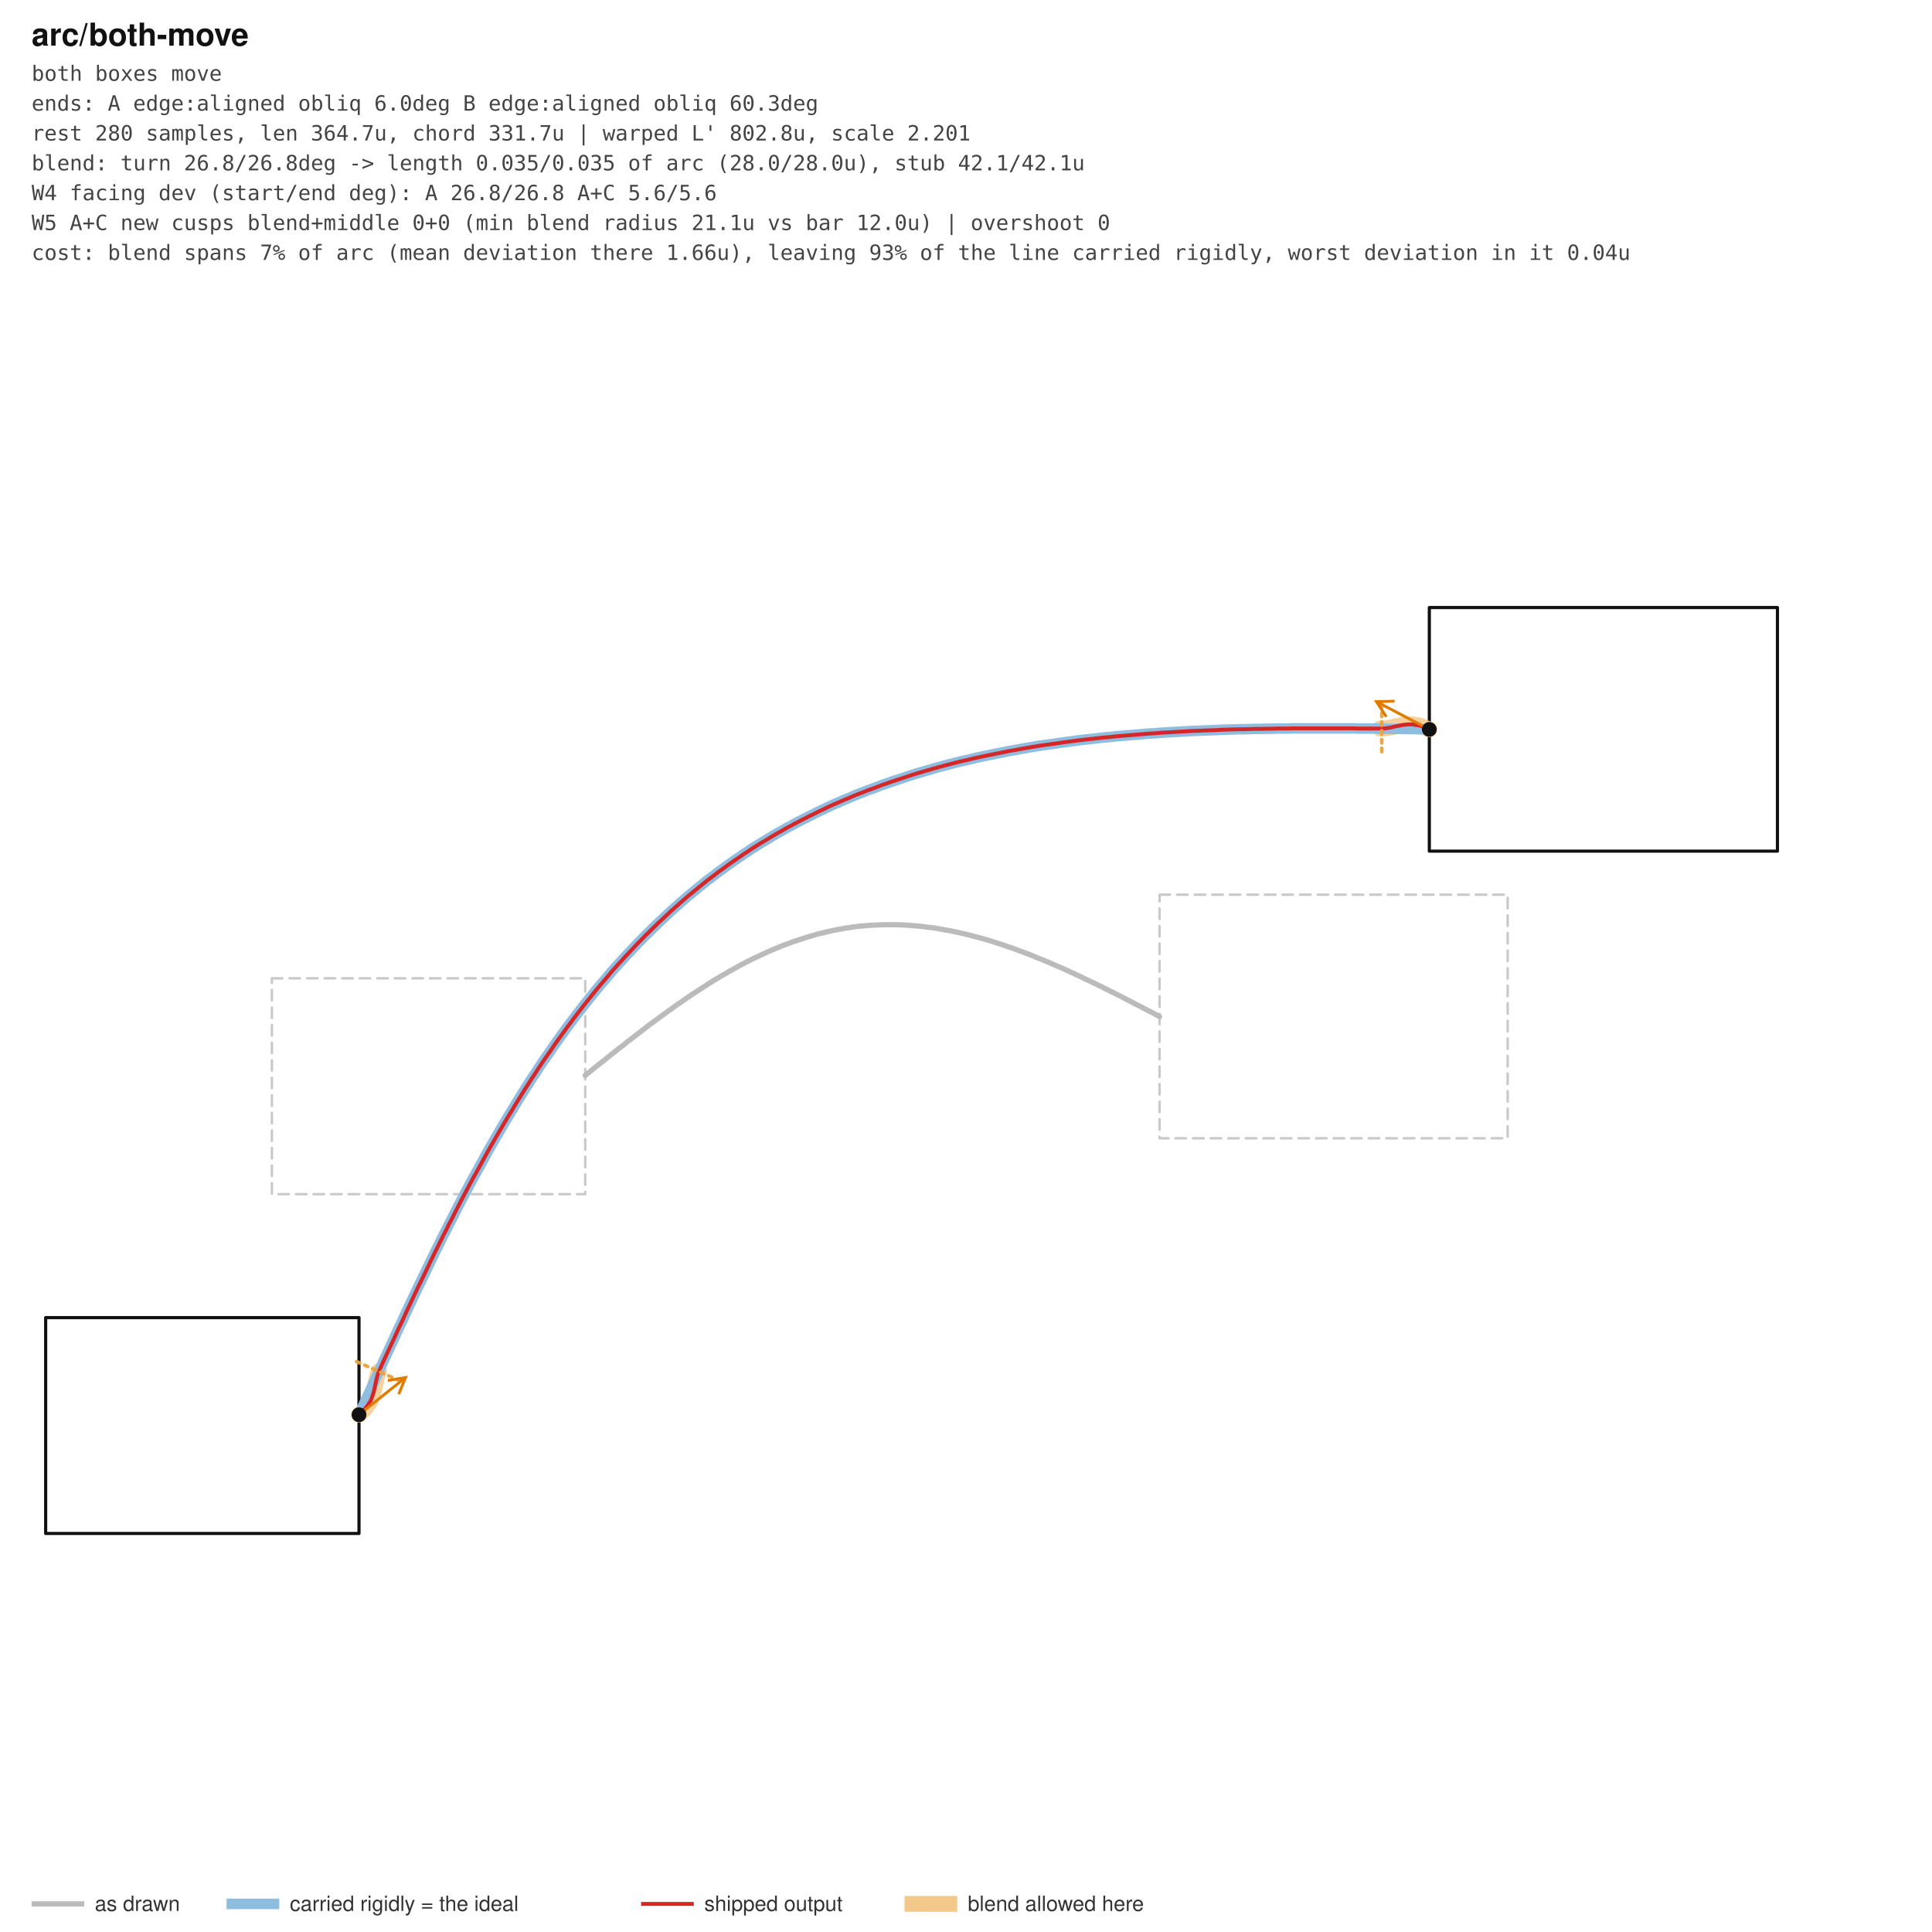
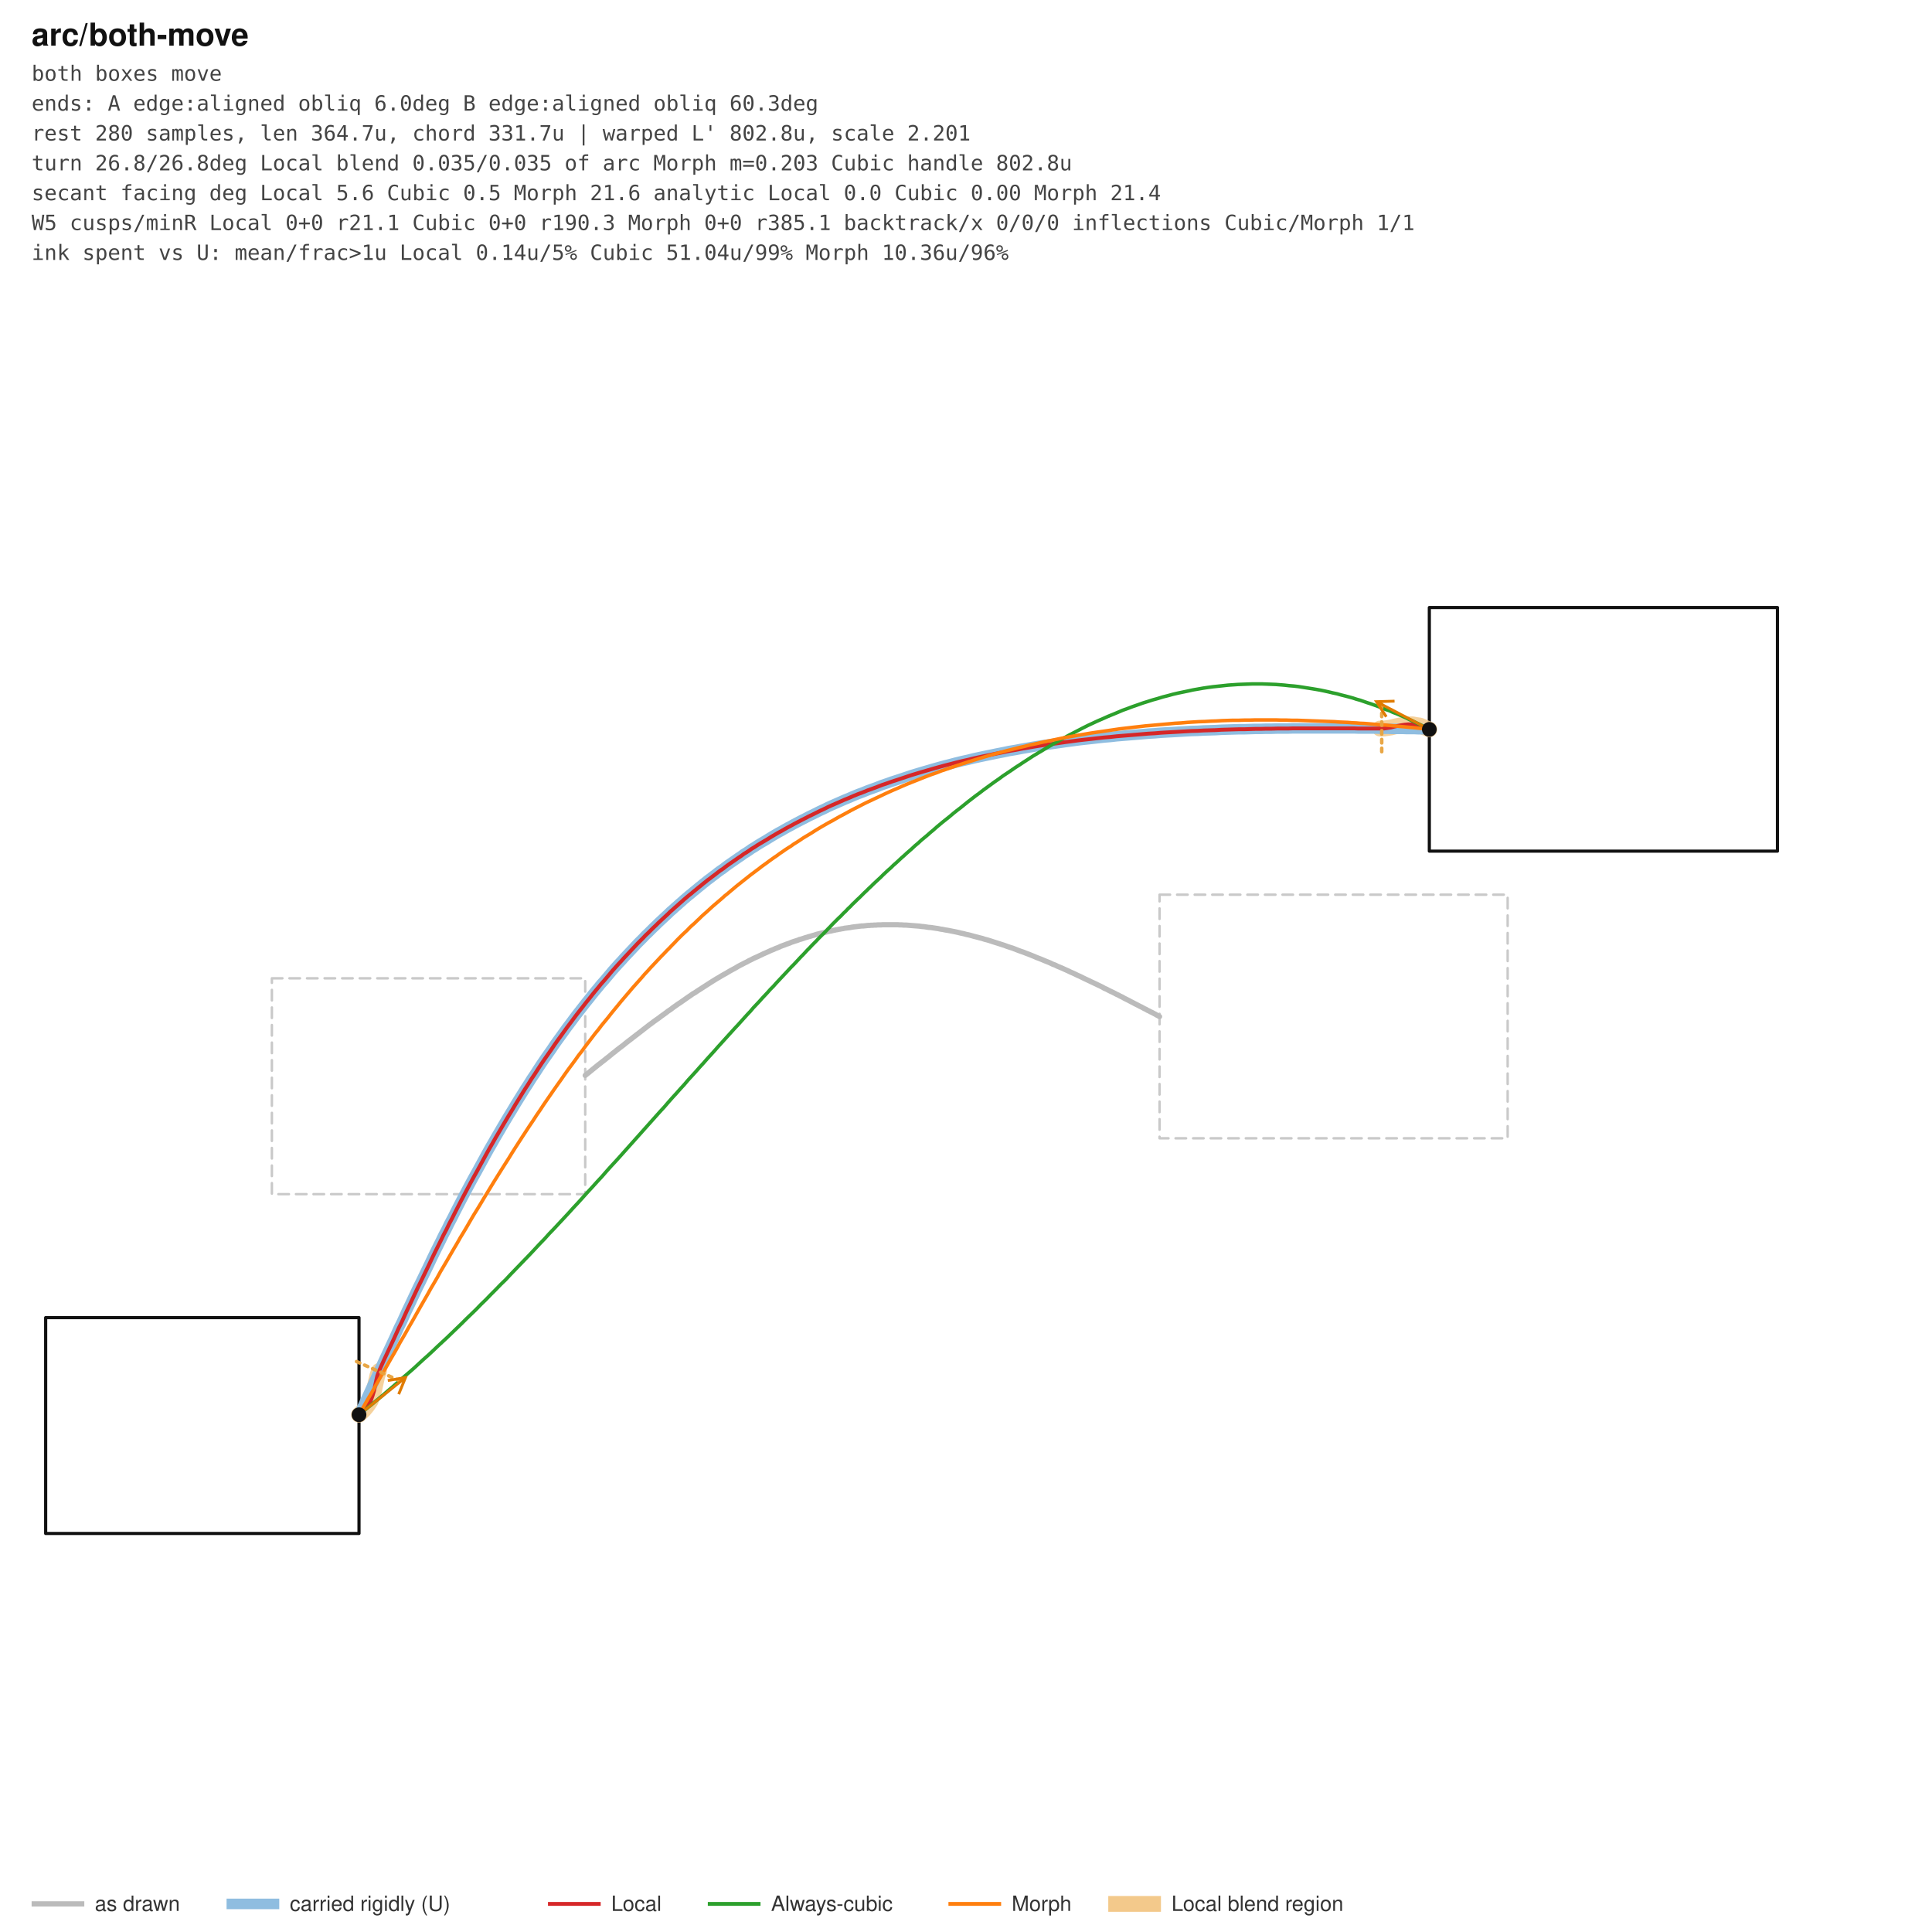
<svg xmlns="http://www.w3.org/2000/svg" width="1100" height="1100" viewBox="0 0 1100 1100">
  <rect x="0" y="0" width="1100" height="1100" fill="#ffffff" />
  <text x="18" y="26" font-family="-apple-system,Helvetica,Arial" font-size="18" font-weight="600" fill="#111">arc/both-move</text>
  <text x="18" y="46" font-family="ui-monospace,Menlo,monospace" font-size="12" fill="#444">both boxes move</text>
  <text x="18" y="63" font-family="ui-monospace,Menlo,monospace" font-size="12" fill="#444">ends: A edge:aligned obliq 6.0deg   B edge:aligned obliq 60.3deg</text>
  <text x="18" y="80" font-family="ui-monospace,Menlo,monospace" font-size="12" fill="#444">rest 280 samples, len 364.7u, chord 331.7u   |   warped L' 802.8u, scale 2.201</text>
-   <text x="18" y="97" font-family="ui-monospace,Menlo,monospace" font-size="12" fill="#444">blend: turn 26.8/26.8deg -&gt; length 0.035/0.035 of arc (28.0/28.0u), stub 42.1/42.1u</text>
-   <text x="18" y="114" font-family="ui-monospace,Menlo,monospace" font-size="12" fill="#444">W4 facing dev (start/end deg): A 26.8/26.8   A+C 5.6/5.6</text>
-   <text x="18" y="131" font-family="ui-monospace,Menlo,monospace" font-size="12" fill="#444">W5 A+C new cusps blend+middle 0+0 (min blend radius 21.1u vs bar 12.0u)   |   overshoot 0</text>
-   <text x="18" y="148" font-family="ui-monospace,Menlo,monospace" font-size="12" fill="#444">cost: blend spans 7% of arc (mean deviation there 1.66u), leaving 93% of the line carried rigidly, worst deviation in it 0.04u</text>
+   <text x="18" y="97" font-family="ui-monospace,Menlo,monospace" font-size="12" fill="#444">turn 26.8/26.8deg   Local blend 0.035/0.035 of arc   Morph m=0.203   Cubic handle 802.8u</text>
+   <text x="18" y="114" font-family="ui-monospace,Menlo,monospace" font-size="12" fill="#444">secant facing deg  Local 5.6  Cubic 0.5  Morph 21.6   analytic  Local 0.0  Cubic 0.00  Morph 21.4</text>
+   <text x="18" y="131" font-family="ui-monospace,Menlo,monospace" font-size="12" fill="#444">W5 cusps/minR  Local 0+0 r21.1  Cubic 0+0 r190.3  Morph 0+0 r385.1   backtrack/x 0/0/0   inflections Cubic/Morph 1/1</text>
+   <text x="18" y="148" font-family="ui-monospace,Menlo,monospace" font-size="12" fill="#444">ink spent vs U: mean/frac&gt;1u  Local 0.14u/5%  Cubic 51.04u/99%  Morph 10.36u/96%</text>
  <polyline fill="none" stroke="#c9c9c9" stroke-width="1.40" stroke-linejoin="round" stroke-linecap="round" stroke-dasharray="6,4" points="154.8,557.0 333.2,557.0 333.2,679.9 154.8,679.9 154.8,557.0" />
  <polyline fill="none" stroke="#c9c9c9" stroke-width="1.40" stroke-linejoin="round" stroke-linecap="round" stroke-dasharray="6,4" points="660.2,509.4 858.4,509.4 858.4,648.1 660.2,648.1 660.2,509.4" />
  <polyline fill="none" stroke="#111111" stroke-width="1.80" stroke-linejoin="round" stroke-linecap="round" points="26.0,750.2 204.4,750.2 204.4,873.1 26.0,873.1 26.0,750.2" />
  <polyline fill="none" stroke="#111111" stroke-width="1.80" stroke-linejoin="round" stroke-linecap="round" points="813.8,345.9 1012.0,345.9 1012.0,484.6 813.8,484.6 813.8,345.9" />
  <polyline fill="none" stroke="#bbbbbb" stroke-width="3.00" stroke-linejoin="round" stroke-linecap="round" points="333.2,612.3 334.2,611.5 335.2,610.7 336.3,609.8 337.4,608.9 338.4,608.1 339.5,607.2 340.6,606.3 341.8,605.4 342.9,604.5 344.1,603.6 345.3,602.6 346.5,601.7 347.7,600.7 348.9,599.7 350.1,598.8 351.3,597.8 352.6,596.8 353.8,595.9 355.1,594.9 356.3,593.9 357.7,592.8 358.9,591.9 360.3,590.8 361.6,589.8 362.9,588.8 364.2,587.8 365.5,586.8 366.9,585.7 368.2,584.7 369.6,583.6 371.0,582.6 372.3,581.6 373.7,580.6 375.0,579.7 376.3,578.7 377.7,577.7 379.1,576.7 380.5,575.6 381.9,574.7 383.3,573.6 384.6,572.7 386.0,571.7 387.4,570.8 388.8,569.8 390.1,568.9 391.5,567.9 393.0,566.9 394.4,565.9 395.8,565.1 397.1,564.2 398.5,563.3 399.9,562.4 401.3,561.5 402.7,560.6 404.1,559.7 405.5,558.8 406.8,558.0 408.1,557.2 409.5,556.4 410.8,555.6 412.2,554.8 413.5,554.1 414.8,553.3 416.2,552.5 417.5,551.8 418.8,551.1 420.1,550.3 421.4,549.6 422.6,549.0 423.9,548.3 425.2,547.7 426.4,547.0 427.7,546.4 428.8,545.8 430.1,545.2 431.3,544.7 432.5,544.1 433.6,543.6 434.8,543.0 436.0,542.5 437.1,542.0 438.2,541.5 439.3,541.0 440.4,540.6 441.4,540.1 442.5,539.7 443.5,539.3 444.5,538.8 445.6,538.4 446.7,538.0 447.7,537.6 448.6,537.3 449.7,536.9 450.6,536.5 451.5,536.2 452.4,535.9 453.4,535.6 454.3,535.3 455.2,534.9 456.1,534.7 457.0,534.4 457.9,534.1 458.8,533.8 459.6,533.6 460.4,533.3 461.3,533.1 462.2,532.8 462.9,532.6 463.7,532.4 464.5,532.1 465.2,531.9 466.0,531.7 466.8,531.5 467.6,531.3 468.3,531.2 469.0,531.0 469.8,530.8 470.6,530.6 471.4,530.4 472.3,530.2 473.0,530.1 473.8,529.9 474.6,529.7 475.3,529.6 476.0,529.4 476.8,529.3 477.6,529.1 478.4,529.0 479.3,528.8 480.1,528.7 480.9,528.5 481.7,528.4 482.5,528.3 483.3,528.2 484.1,528.1 485.0,527.9 485.7,527.8 486.5,527.7 487.4,527.6 488.2,527.5 489.0,527.4 489.8,527.3 490.7,527.2 491.5,527.2 492.5,527.1 493.4,527.0 494.2,526.9 495.1,526.9 496.0,526.8 496.9,526.8 497.8,526.7 498.8,526.7 499.7,526.6 500.7,526.6 501.6,526.6 502.6,526.5 503.6,526.5 504.7,526.5 505.7,526.5 506.8,526.5 507.8,526.5 509.0,526.5 510.0,526.5 511.2,526.5 512.3,526.6 513.4,526.6 514.6,526.7 515.8,526.7 517.0,526.8 518.2,526.9 519.5,527.0 520.8,527.1 522.1,527.2 523.4,527.3 524.8,527.5 526.1,527.6 527.4,527.8 528.7,528.0 530.1,528.1 531.4,528.3 532.7,528.5 534.1,528.7 535.5,529.0 536.9,529.2 538.3,529.5 539.7,529.7 541.2,530.0 542.7,530.3 544.2,530.6 545.6,530.9 547.2,531.3 548.7,531.6 550.1,532.0 551.6,532.3 553.1,532.7 554.5,533.1 556.1,533.5 557.6,533.9 559.2,534.3 560.7,534.8 562.3,535.2 563.9,535.7 565.4,536.2 567.0,536.7 568.6,537.2 570.1,537.7 571.7,538.2 573.3,538.8 574.8,539.3 576.4,539.8 578.0,540.4 579.5,541.0 581.1,541.6 582.6,542.1 584.1,542.7 585.7,543.3 587.2,543.9 588.7,544.5 590.3,545.2 591.9,545.8 593.4,546.4 594.8,547.0 596.3,547.6 597.8,548.2 599.2,548.9 600.8,549.5 602.2,550.2 603.7,550.8 605.1,551.4 606.6,552.1 608.0,552.7 609.4,553.4 610.8,554.0 612.1,554.6 613.5,555.3 614.9,555.9 616.3,556.6 617.5,557.2 618.8,557.8 620.1,558.4 621.3,559.0 622.6,559.6 623.9,560.2 625.1,560.8 626.4,561.4 627.6,562.0 628.8,562.7 630.0,563.2 631.1,563.8 632.3,564.4 633.4,564.9 634.6,565.5 635.7,566.1 636.8,566.6 637.9,567.2 639.0,567.7 640.0,568.3 641.0,568.8 642.0,569.3 643.0,569.8 643.9,570.3 644.9,570.8 646.0,571.4 647.0,571.9 648.0,572.4 648.9,572.9 649.8,573.3 650.7,573.8 651.6,574.3 652.5,574.7 653.3,575.2 654.2,575.6 655.1,576.1 656.0,576.5 656.9,577.0 657.7,577.4 658.5,577.9 659.3,578.3 660.2,578.8" />
  <polyline fill="none" stroke="#e8a33d" stroke-width="1.00" stroke-linejoin="round" stroke-linecap="round" stroke-dasharray="1,4" opacity="0.80" points="204.4,805.5 215.2,796.8" />
  <polyline fill="none" stroke="#e8a33d" stroke-width="1.00" stroke-linejoin="round" stroke-linecap="round" stroke-dasharray="1,4" opacity="0.80" points="813.8,415.3 801.5,408.8" />
  <polyline fill="none" stroke="#f3c98b" stroke-width="9.00" stroke-linejoin="round" stroke-linecap="round" opacity="0.85" points="204.4,805.5 207.1,802.9 209.3,800.2 211.1,797.5 212.1,794.7 212.9,792.1 213.5,789.2 214.1,786.5 214.8,783.4 215.8,780.6" />
  <polyline fill="none" stroke="#f3c98b" stroke-width="9.00" stroke-linejoin="round" stroke-linecap="round" opacity="0.85" points="813.8,415.3 811.1,414.2 808.5,413.1 806.3,412.8 804.2,412.4 801.9,412.4 799.8,412.6 797.9,412.9 795.8,413.3 793.9,413.7 792.0,414.2 790.0,414.5 787.9,414.8 785.7,414.8" />
  <polyline fill="none" stroke="#8fbde0" stroke-width="6.00" stroke-linejoin="round" stroke-linecap="round" points="204.4,805.5 205.6,802.9 206.8,800.3 208.0,797.6 209.3,794.8 210.5,792.2 211.8,789.3 213.1,786.5 214.5,783.5 215.8,780.6 217.2,777.5 218.5,774.6 220.0,771.4 221.4,768.4 222.9,765.2 224.3,762.2 225.7,759.1 227.2,755.8 228.7,752.8 230.2,749.5 231.6,746.4 233.2,743.1 234.7,739.9 236.3,736.5 237.9,733.1 239.5,729.9 241.1,726.6 242.7,723.3 244.3,720.0 245.9,716.6 247.6,713.1 249.3,709.7 250.9,706.5 252.5,703.2 254.2,700.0 255.8,696.7 257.5,693.5 259.2,690.1 261.0,686.6 262.7,683.3 264.5,679.9 266.2,676.7 267.9,673.5 269.7,670.2 271.5,667.0 273.3,663.7 275.1,660.4 276.9,657.1 278.8,653.7 280.6,650.6 282.3,647.6 284.2,644.4 286.0,641.3 287.9,638.1 289.7,635.1 291.6,632.0 293.5,628.8 295.3,625.9 297.1,623.0 298.9,620.1 300.8,617.2 302.6,614.3 304.5,611.5 306.3,608.7 308.2,605.8 310.1,603.0 312.0,600.3 313.9,597.6 315.7,594.9 317.4,592.5 319.3,589.9 321.1,587.4 322.9,584.9 324.8,582.4 326.5,580.1 328.3,577.7 330.1,575.4 331.9,573.1 333.6,570.9 335.4,568.7 337.2,566.4 338.9,564.3 340.5,562.4 342.2,560.3 344.0,558.3 345.6,556.4 347.2,554.5 348.7,552.7 350.4,550.8 352.1,548.9 353.8,547.1 355.3,545.4 356.9,543.7 358.6,541.9 360.1,540.3 361.6,538.7 363.0,537.2 364.5,535.7 366.1,534.1 367.6,532.5 369.0,531.2 370.5,529.7 371.9,528.3 373.5,526.8 374.8,525.5 376.2,524.2 377.7,522.8 379.1,521.5 380.4,520.3 381.6,519.1 383.0,517.9 384.3,516.7 385.6,515.6 386.9,514.4 388.2,513.3 389.4,512.2 390.7,511.1 392.1,509.9 393.5,508.8 394.9,507.6 396.4,506.4 397.7,505.3 399.1,504.2 400.4,503.1 401.7,502.1 402.9,501.1 404.3,500.1 405.7,499.0 407.2,497.9 408.7,496.7 410.2,495.6 411.7,494.6 413.1,493.5 414.6,492.4 415.9,491.5 417.5,490.4 419.1,489.3 420.5,488.3 421.9,487.4 423.5,486.2 425.0,485.3 426.5,484.3 427.9,483.3 429.6,482.3 431.1,481.3 432.9,480.2 434.6,479.2 436.3,478.2 437.9,477.2 439.7,476.1 441.4,475.1 443.1,474.1 445.0,473.1 446.7,472.1 448.5,471.1 450.4,470.1 452.2,469.1 454.3,468.0 456.4,466.9 458.4,465.9 460.5,464.8 462.6,463.8 464.8,462.7 466.8,461.7 469.2,460.6 471.4,459.5 473.6,458.5 475.9,457.5 478.4,456.4 480.9,455.3 483.4,454.3 485.9,453.2 488.6,452.1 491.3,451.1 494.0,450.0 496.8,449.0 499.5,448.0 502.3,446.9 505.0,446.0 507.8,445.0 510.6,444.1 513.3,443.2 516.3,442.2 519.3,441.2 522.3,440.3 525.3,439.4 528.4,438.5 531.5,437.6 534.7,436.7 538.0,435.8 541.2,435.0 544.6,434.1 547.9,433.3 551.1,432.6 554.3,431.8 557.5,431.1 560.8,430.4 564.2,429.7 567.6,429.0 571.2,428.3 574.5,427.6 578.2,427.0 581.8,426.3 585.3,425.7 588.8,425.1 592.5,424.5 596.0,424.0 599.7,423.5 603.3,423.0 606.7,422.5 610.5,422.0 614.2,421.5 617.7,421.1 621.4,420.7 624.9,420.3 628.5,419.9 632.2,419.6 635.7,419.2 639.4,418.9 643.1,418.6 646.7,418.3 650.3,418.0 653.8,417.7 657.4,417.5 660.9,417.2 664.3,417.0 668.0,416.8 671.5,416.6 674.9,416.4 678.3,416.2 681.9,416.1 685.4,415.9 688.7,415.8 692.1,415.7 695.4,415.5 698.7,415.4 702.1,415.3 705.4,415.2 708.5,415.2 711.6,415.1 714.7,415.0 717.7,415.0 720.8,414.9 723.9,414.9 727.1,414.8 730.1,414.8 733.1,414.8 736.2,414.7 739.1,414.7 741.8,414.7 744.6,414.7 747.4,414.7 750.3,414.7 753.1,414.7 755.6,414.7 758.4,414.7 761.1,414.7 763.7,414.7 766.2,414.7 768.7,414.7 771.0,414.7 773.4,414.8 775.9,414.8 778.5,414.8 781.0,414.8 783.4,414.8 785.7,414.9 788.0,414.9 790.2,414.9 792.4,415.0 794.5,415.0 796.6,415.0 798.9,415.0 801.0,415.1 803.2,415.1 805.5,415.1 807.5,415.2 809.5,415.2 811.6,415.2 813.8,415.3" />
  <polyline fill="none" stroke="#d62728" stroke-width="2.20" stroke-linejoin="round" stroke-linecap="round" points="204.4,805.5 207.1,802.9 209.3,800.2 211.1,797.5 212.1,794.7 212.9,792.1 213.5,789.2 214.1,786.5 214.8,783.4 215.8,780.6 217.2,777.5 218.5,774.6 220.0,771.4 221.4,768.4 222.9,765.2 224.3,762.2 225.7,759.1 227.2,755.8 228.7,752.8 230.2,749.5 231.6,746.4 233.2,743.1 234.7,739.9 236.3,736.5 237.9,733.1 239.5,729.9 241.1,726.6 242.7,723.3 244.3,720.0 245.9,716.6 247.6,713.1 249.3,709.7 250.9,706.5 252.5,703.2 254.2,700.0 255.8,696.7 257.5,693.5 259.2,690.1 261.0,686.6 262.7,683.3 264.5,679.9 266.2,676.7 267.9,673.5 269.7,670.2 271.5,667.0 273.3,663.7 275.1,660.4 276.9,657.1 278.8,653.7 280.6,650.6 282.3,647.6 284.2,644.4 286.0,641.3 287.9,638.1 289.7,635.1 291.6,632.0 293.5,628.8 295.3,625.9 297.1,623.0 298.9,620.1 300.8,617.2 302.6,614.3 304.5,611.5 306.3,608.7 308.2,605.8 310.1,603.0 312.0,600.3 313.9,597.6 315.7,594.9 317.4,592.5 319.3,589.9 321.1,587.4 322.9,584.9 324.8,582.4 326.5,580.1 328.3,577.7 330.1,575.4 331.9,573.1 333.6,570.9 335.4,568.7 337.2,566.4 338.9,564.3 340.5,562.4 342.2,560.3 344.0,558.3 345.6,556.4 347.2,554.5 348.7,552.7 350.4,550.8 352.1,548.9 353.8,547.1 355.3,545.4 356.9,543.7 358.6,541.9 360.1,540.3 361.6,538.7 363.0,537.2 364.5,535.7 366.1,534.1 367.6,532.5 369.0,531.2 370.5,529.7 371.9,528.3 373.5,526.8 374.8,525.5 376.2,524.2 377.7,522.8 379.1,521.5 380.4,520.3 381.6,519.1 383.0,517.9 384.3,516.7 385.6,515.6 386.9,514.4 388.2,513.3 389.4,512.2 390.7,511.1 392.1,509.9 393.5,508.8 394.9,507.6 396.4,506.4 397.7,505.3 399.1,504.2 400.4,503.1 401.7,502.1 402.9,501.1 404.3,500.1 405.7,499.0 407.2,497.9 408.7,496.7 410.2,495.6 411.7,494.6 413.1,493.5 414.6,492.4 415.9,491.5 417.5,490.4 419.1,489.3 420.5,488.3 421.9,487.4 423.5,486.2 425.0,485.3 426.5,484.3 427.9,483.3 429.6,482.3 431.1,481.3 432.9,480.2 434.6,479.2 436.3,478.2 437.9,477.2 439.7,476.1 441.4,475.1 443.1,474.1 445.0,473.1 446.7,472.1 448.5,471.1 450.4,470.1 452.2,469.1 454.3,468.0 456.4,466.9 458.4,465.9 460.5,464.8 462.6,463.8 464.8,462.7 466.8,461.7 469.2,460.6 471.4,459.5 473.6,458.5 475.9,457.5 478.4,456.4 480.9,455.3 483.4,454.3 485.9,453.2 488.6,452.1 491.3,451.1 494.0,450.0 496.8,449.0 499.5,448.0 502.3,446.9 505.0,446.0 507.8,445.0 510.6,444.1 513.3,443.2 516.3,442.2 519.3,441.2 522.3,440.3 525.3,439.4 528.4,438.5 531.5,437.6 534.7,436.7 538.0,435.8 541.2,435.0 544.6,434.1 547.9,433.3 551.1,432.6 554.3,431.8 557.5,431.1 560.8,430.4 564.2,429.7 567.6,429.0 571.2,428.3 574.5,427.6 578.2,427.0 581.8,426.3 585.3,425.7 588.8,425.1 592.5,424.5 596.0,424.0 599.7,423.5 603.3,423.0 606.7,422.5 610.5,422.0 614.2,421.5 617.7,421.1 621.4,420.7 624.9,420.3 628.5,419.9 632.2,419.6 635.7,419.2 639.4,418.9 643.1,418.6 646.7,418.3 650.3,418.0 653.8,417.7 657.4,417.5 660.9,417.2 664.3,417.0 668.0,416.8 671.5,416.6 674.9,416.4 678.3,416.2 681.9,416.1 685.4,415.9 688.7,415.8 692.1,415.7 695.4,415.5 698.7,415.4 702.1,415.3 705.4,415.2 708.5,415.2 711.6,415.1 714.7,415.0 717.7,415.0 720.8,414.9 723.9,414.9 727.1,414.8 730.1,414.8 733.1,414.8 736.2,414.7 739.1,414.7 741.8,414.7 744.6,414.7 747.4,414.7 750.3,414.7 753.1,414.7 755.6,414.7 758.4,414.7 761.1,414.7 763.7,414.7 766.2,414.7 768.7,414.7 771.0,414.7 773.4,414.8 775.9,414.8 778.5,414.8 781.0,414.8 783.4,414.8 785.7,414.8 787.9,414.8 790.0,414.5 792.0,414.2 793.9,413.7 795.8,413.3 797.9,412.9 799.8,412.6 801.9,412.4 804.2,412.4 806.3,412.8 808.5,413.1 811.1,414.2 813.8,415.3" />
+   <polyline fill="none" stroke="#2ca02c" stroke-width="2.00" stroke-linejoin="round" stroke-linecap="round" points="204.4,805.5 206.6,803.7 208.8,801.9 211.2,800.0 213.5,798.1 215.8,796.2 218.3,794.1 220.6,792.1 223.2,789.9 225.6,787.8 228.2,785.5 230.7,783.3 233.4,781.0 236.0,778.7 238.7,776.2 241.2,773.9 243.8,771.6 246.6,769.0 249.1,766.6 251.8,764.1 254.5,761.6 257.3,758.9 259.9,756.4 262.8,753.6 265.6,750.8 268.3,748.2 271.1,745.5 273.8,742.7 276.6,740.0 279.4,737.1 282.3,734.2 285.1,731.3 287.9,728.6 290.6,725.7 293.3,722.9 296.0,720.1 298.7,717.3 301.6,714.3 304.5,711.2 307.2,708.3 310.1,705.3 312.7,702.4 315.5,699.5 318.2,696.6 321.0,693.6 323.7,690.7 326.4,687.7 329.3,684.6 332.1,681.5 334.7,678.6 337.3,675.8 340.0,672.8 342.7,669.9 345.4,666.8 347.9,664.0 350.6,661.1 353.3,658.1 355.8,655.3 358.3,652.5 360.8,649.7 363.3,646.9 365.8,644.1 368.2,641.4 370.7,638.6 373.2,635.8 375.7,633.0 378.1,630.4 380.5,627.6 382.8,625.0 385.0,622.6 387.3,620.0 389.6,617.5 391.8,614.9 394.1,612.4 396.2,610.1 398.3,607.7 400.5,605.3 402.6,602.9 404.6,600.7 406.7,598.4 408.8,596.0 410.8,593.8 412.6,591.8 414.5,589.7 416.5,587.5 418.3,585.5 420.1,583.6 421.8,581.7 423.6,579.7 425.5,577.6 427.3,575.7 428.9,573.8 430.6,572.0 432.4,570.1 434.0,568.3 435.6,566.6 437.1,565.0 438.6,563.3 440.3,561.6 441.8,559.9 443.2,558.4 444.7,556.8 446.2,555.2 447.8,553.5 449.1,552.1 450.5,550.6 452.0,549.1 453.4,547.6 454.7,546.2 455.9,544.9 457.3,543.5 458.5,542.2 459.7,540.9 461.1,539.5 462.3,538.2 463.5,537.0 464.7,535.8 466.0,534.4 467.3,533.1 468.7,531.7 470.1,530.3 471.3,529.0 472.6,527.7 473.8,526.4 475.0,525.2 476.2,524.0 477.4,522.8 478.8,521.5 480.1,520.1 481.5,518.8 482.8,517.4 484.2,516.1 485.4,514.8 486.8,513.5 488.0,512.3 489.4,511.0 490.8,509.6 492.0,508.4 493.3,507.2 494.7,505.8 496.0,504.6 497.3,503.3 498.6,502.1 500.1,500.7 501.4,499.5 502.9,498.0 504.4,496.6 505.8,495.3 507.2,494.1 508.7,492.6 510.2,491.3 511.6,490.0 513.2,488.5 514.7,487.2 516.2,485.8 517.7,484.5 519.3,483.1 521.0,481.5 522.8,480.0 524.4,478.5 526.2,477.0 527.9,475.6 529.7,474.0 531.4,472.6 533.3,470.9 535.1,469.4 536.9,467.9 538.8,466.4 540.8,464.8 542.8,463.1 544.8,461.5 546.9,459.9 549.0,458.2 551.1,456.5 553.3,454.8 555.5,453.1 557.7,451.5 559.9,449.8 562.1,448.2 564.3,446.6 566.5,445.0 568.7,443.5 571.0,441.8 573.4,440.2 575.8,438.6 578.1,437.0 580.6,435.4 583.0,433.8 585.5,432.2 588.1,430.5 590.6,429.0 593.3,427.4 595.9,425.8 598.3,424.4 600.8,422.9 603.4,421.5 605.9,420.1 608.6,418.6 611.3,417.2 614.0,415.8 616.7,414.4 619.5,413.0 622.3,411.7 625.1,410.4 627.9,409.2 630.8,407.9 633.5,406.8 636.4,405.6 639.2,404.4 642.0,403.4 644.9,402.3 647.8,401.3 650.6,400.3 653.5,399.4 656.3,398.5 659.2,397.7 662.1,396.8 664.9,396.1 667.8,395.3 670.8,394.6 673.7,394.0 676.6,393.4 679.3,392.8 682.2,392.3 685.0,391.8 687.7,391.4 690.7,391.0 693.6,390.7 696.4,390.4 699.1,390.1 702.0,389.9 704.9,389.7 707.6,389.6 710.3,389.5 713.0,389.4 715.7,389.4 718.5,389.4 721.3,389.5 723.8,389.6 726.4,389.7 728.9,389.9 731.4,390.1 734.0,390.4 736.6,390.6 739.2,390.9 741.8,391.3 744.3,391.7 746.9,392.1 749.3,392.5 751.6,392.9 754.0,393.4 756.3,393.9 758.8,394.5 761.2,395.0 763.3,395.6 765.7,396.2 768.0,396.8 770.2,397.4 772.3,398.1 774.5,398.7 776.5,399.4 778.5,400.1 780.7,400.8 782.9,401.6 785.1,402.4 787.1,403.2 789.1,404.0 791.2,404.7 793.1,405.6 795.0,406.3 796.9,407.1 798.7,407.9 800.7,408.8 802.5,409.7 804.5,410.6 806.5,411.6 808.2,412.4 810.0,413.3 811.8,414.3 813.8,415.3" />
+   <polyline fill="none" stroke="#ff7f0e" stroke-width="2.00" stroke-linejoin="round" stroke-linecap="round" points="204.4,805.5 205.8,803.1 207.2,800.6 208.6,798.1 210.1,795.5 211.6,793.0 213.1,790.3 214.6,787.6 216.2,784.8 217.8,782.0 219.4,779.2 221.0,776.4 222.7,773.4 224.4,770.5 226.1,767.5 227.7,764.5 229.4,761.6 231.2,758.5 232.8,755.6 234.6,752.5 236.3,749.5 238.1,746.3 239.8,743.3 241.7,740.0 243.6,736.7 245.3,733.6 247.2,730.4 249.0,727.3 250.8,724.0 252.7,720.8 254.7,717.4 256.6,714.1 258.4,711.0 260.3,707.8 262.1,704.6 264.0,701.5 265.9,698.3 267.8,695.0 269.8,691.6 271.8,688.4 273.8,685.1 275.7,681.9 277.6,678.8 279.6,675.5 281.5,672.4 283.5,669.2 285.5,666.0 287.6,662.7 289.7,659.4 291.6,656.3 293.5,653.3 295.5,650.2 297.5,647.1 299.6,643.9 301.5,641.0 303.6,637.9 305.6,634.8 307.6,631.9 309.5,629.0 311.5,626.1 313.5,623.2 315.5,620.3 317.4,617.6 319.4,614.8 321.4,611.9 323.4,609.1 325.4,606.4 327.4,603.7 329.3,601.0 331.2,598.6 333.1,596.0 335.0,593.5 336.9,591.0 338.8,588.5 340.7,586.2 342.5,583.8 344.4,581.5 346.3,579.2 348.1,576.9 349.9,574.7 351.8,572.4 353.5,570.3 355.2,568.3 356.9,566.3 358.7,564.2 360.3,562.3 362.0,560.4 363.6,558.6 365.3,556.7 367.0,554.7 368.7,552.9 370.3,551.1 371.9,549.4 373.6,547.6 375.1,546.0 376.6,544.4 378.1,542.9 379.6,541.3 381.2,539.7 382.7,538.1 384.1,536.7 385.5,535.2 387.0,533.7 388.5,532.2 389.9,530.9 391.3,529.6 392.7,528.1 394.1,526.8 395.5,525.6 396.7,524.4 398.1,523.1 399.3,521.9 400.6,520.7 402.0,519.5 403.3,518.3 404.5,517.2 405.7,516.1 407.1,514.9 408.5,513.7 409.9,512.5 411.3,511.3 412.6,510.1 414.0,509.0 415.3,507.9 416.6,506.8 417.8,505.8 419.1,504.7 420.6,503.5 422.0,502.4 423.5,501.2 424.9,500.1 426.4,498.9 427.8,497.8 429.3,496.7 430.6,495.7 432.1,494.6 433.6,493.4 435.0,492.4 436.4,491.4 438.0,490.2 439.4,489.2 440.8,488.2 442.3,487.2 443.9,486.0 445.4,485.0 447.1,483.8 448.8,482.7 450.4,481.7 451.9,480.6 453.7,479.5 455.4,478.4 457.0,477.3 458.8,476.2 460.5,475.2 462.3,474.1 464.0,473.0 465.8,471.9 467.8,470.7 469.9,469.5 471.8,468.4 473.9,467.3 475.8,466.2 477.9,465.0 480.0,463.9 482.2,462.7 484.4,461.5 486.5,460.4 488.7,459.3 491.0,458.1 493.4,456.9 495.8,455.8 498.3,454.6 500.9,453.4 503.4,452.2 506.0,451.0 508.7,449.8 511.3,448.7 514.0,447.5 516.6,446.4 519.3,445.3 521.9,444.3 524.6,443.2 527.4,442.1 530.3,441.0 533.2,440.0 536.0,438.9 539.0,437.9 541.9,436.9 545.1,435.8 548.2,434.8 551.2,433.8 554.5,432.8 557.7,431.8 560.7,430.9 563.7,430.0 566.9,429.1 570.0,428.3 573.2,427.4 576.5,426.6 579.9,425.7 583.1,425.0 586.6,424.1 590.0,423.4 593.4,422.6 596.8,421.9 600.3,421.2 603.6,420.5 607.1,419.8 610.6,419.2 613.9,418.6 617.5,418.0 621.0,417.4 624.4,416.9 627.9,416.4 631.3,415.9 634.7,415.4 638.2,414.9 641.7,414.5 645.1,414.1 648.7,413.7 652.2,413.3 655.7,413.0 659.0,412.7 662.4,412.4 665.8,412.1 669.0,411.8 672.6,411.6 676.0,411.3 679.3,411.1 682.5,410.9 686.0,410.8 689.4,410.6 692.5,410.5 695.8,410.3 698.9,410.2 702.1,410.1 705.4,410.1 708.6,410.0 711.6,410.0 714.6,409.9 717.6,409.9 720.5,409.9 723.5,409.9 726.5,409.9 729.5,410.0 732.4,410.0 735.4,410.1 738.3,410.1 741.1,410.2 743.8,410.3 746.5,410.4 749.2,410.5 752.0,410.6 754.7,410.7 757.2,410.8 759.9,410.9 762.5,411.1 765.0,411.2 767.4,411.3 769.8,411.5 772.2,411.6 774.4,411.8 776.9,411.9 779.4,412.1 781.8,412.3 784.1,412.5 786.4,412.7 788.6,412.8 790.8,413.0 792.9,413.2 795.0,413.4 797.0,413.6 799.3,413.8 801.3,414.0 803.5,414.2 805.7,414.4 807.6,414.6 809.6,414.8 811.6,415.0 813.8,415.3" />
  <polyline fill="none" stroke="#e8a33d" stroke-width="2.00" stroke-linejoin="round" stroke-linecap="round" stroke-dasharray="2,3" opacity="0.95" points="203.0,775.2 228.4,786.5" />
  <polyline fill="none" stroke="#e8a33d" stroke-width="2.00" stroke-linejoin="round" stroke-linecap="round" stroke-dasharray="2,3" opacity="0.95" points="786.7,401.0 786.7,428.7" />
  <path d="M 204.4 805.5 L 230.9 784.3 M 227.0 793.8 L 230.9 784.3 L 220.8 786.0" fill="none" stroke="#e07b00" stroke-width="1.6" />
  <path d="M 813.8 415.3 L 783.7 399.5 M 794.0 399.2 L 783.7 399.5 L 789.3 408.1" fill="none" stroke="#e07b00" stroke-width="1.6" />
  <circle cx="204.4" cy="805.5" r="4.20" fill="#111111" />
  <circle cx="813.8" cy="415.3" r="4.20" fill="#111111" />
  <line x1="18" y1="1084" x2="48" y2="1084" stroke="#bbbbbb" stroke-width="3.00" />
  <text x="54" y="1088" font-family="-apple-system,Helvetica,Arial" font-size="12" fill="#333">as drawn</text>
  <line x1="129" y1="1084" x2="159" y2="1084" stroke="#8fbde0" stroke-width="6.00" />
-   <text x="165" y="1088" font-family="-apple-system,Helvetica,Arial" font-size="12" fill="#333">carried rigidly = the ideal</text>
-   <line x1="365" y1="1084" x2="395" y2="1084" stroke="#d62728" stroke-width="2.20" />
-   <text x="401" y="1088" font-family="-apple-system,Helvetica,Arial" font-size="12" fill="#333">shipped output</text>
-   <line x1="515" y1="1084" x2="545" y2="1084" stroke="#f3c98b" stroke-width="9.00" />
-   <text x="551" y="1088" font-family="-apple-system,Helvetica,Arial" font-size="12" fill="#333">blend allowed here</text>
+   <text x="165" y="1088" font-family="-apple-system,Helvetica,Arial" font-size="12" fill="#333">carried rigidly (U)</text>
+   <line x1="312" y1="1084" x2="342" y2="1084" stroke="#d62728" stroke-width="2.20" />
+   <text x="348" y="1088" font-family="-apple-system,Helvetica,Arial" font-size="12" fill="#333">Local</text>
+   <line x1="403" y1="1084" x2="433" y2="1084" stroke="#2ca02c" stroke-width="2.20" />
+   <text x="439" y="1088" font-family="-apple-system,Helvetica,Arial" font-size="12" fill="#333">Always-cubic</text>
+   <line x1="540" y1="1084" x2="570" y2="1084" stroke="#ff7f0e" stroke-width="2.20" />
+   <text x="576" y="1088" font-family="-apple-system,Helvetica,Arial" font-size="12" fill="#333">Morph</text>
+   <line x1="631" y1="1084" x2="661" y2="1084" stroke="#f3c98b" stroke-width="9.00" />
+   <text x="667" y="1088" font-family="-apple-system,Helvetica,Arial" font-size="12" fill="#333">Local blend region</text>
</svg>
